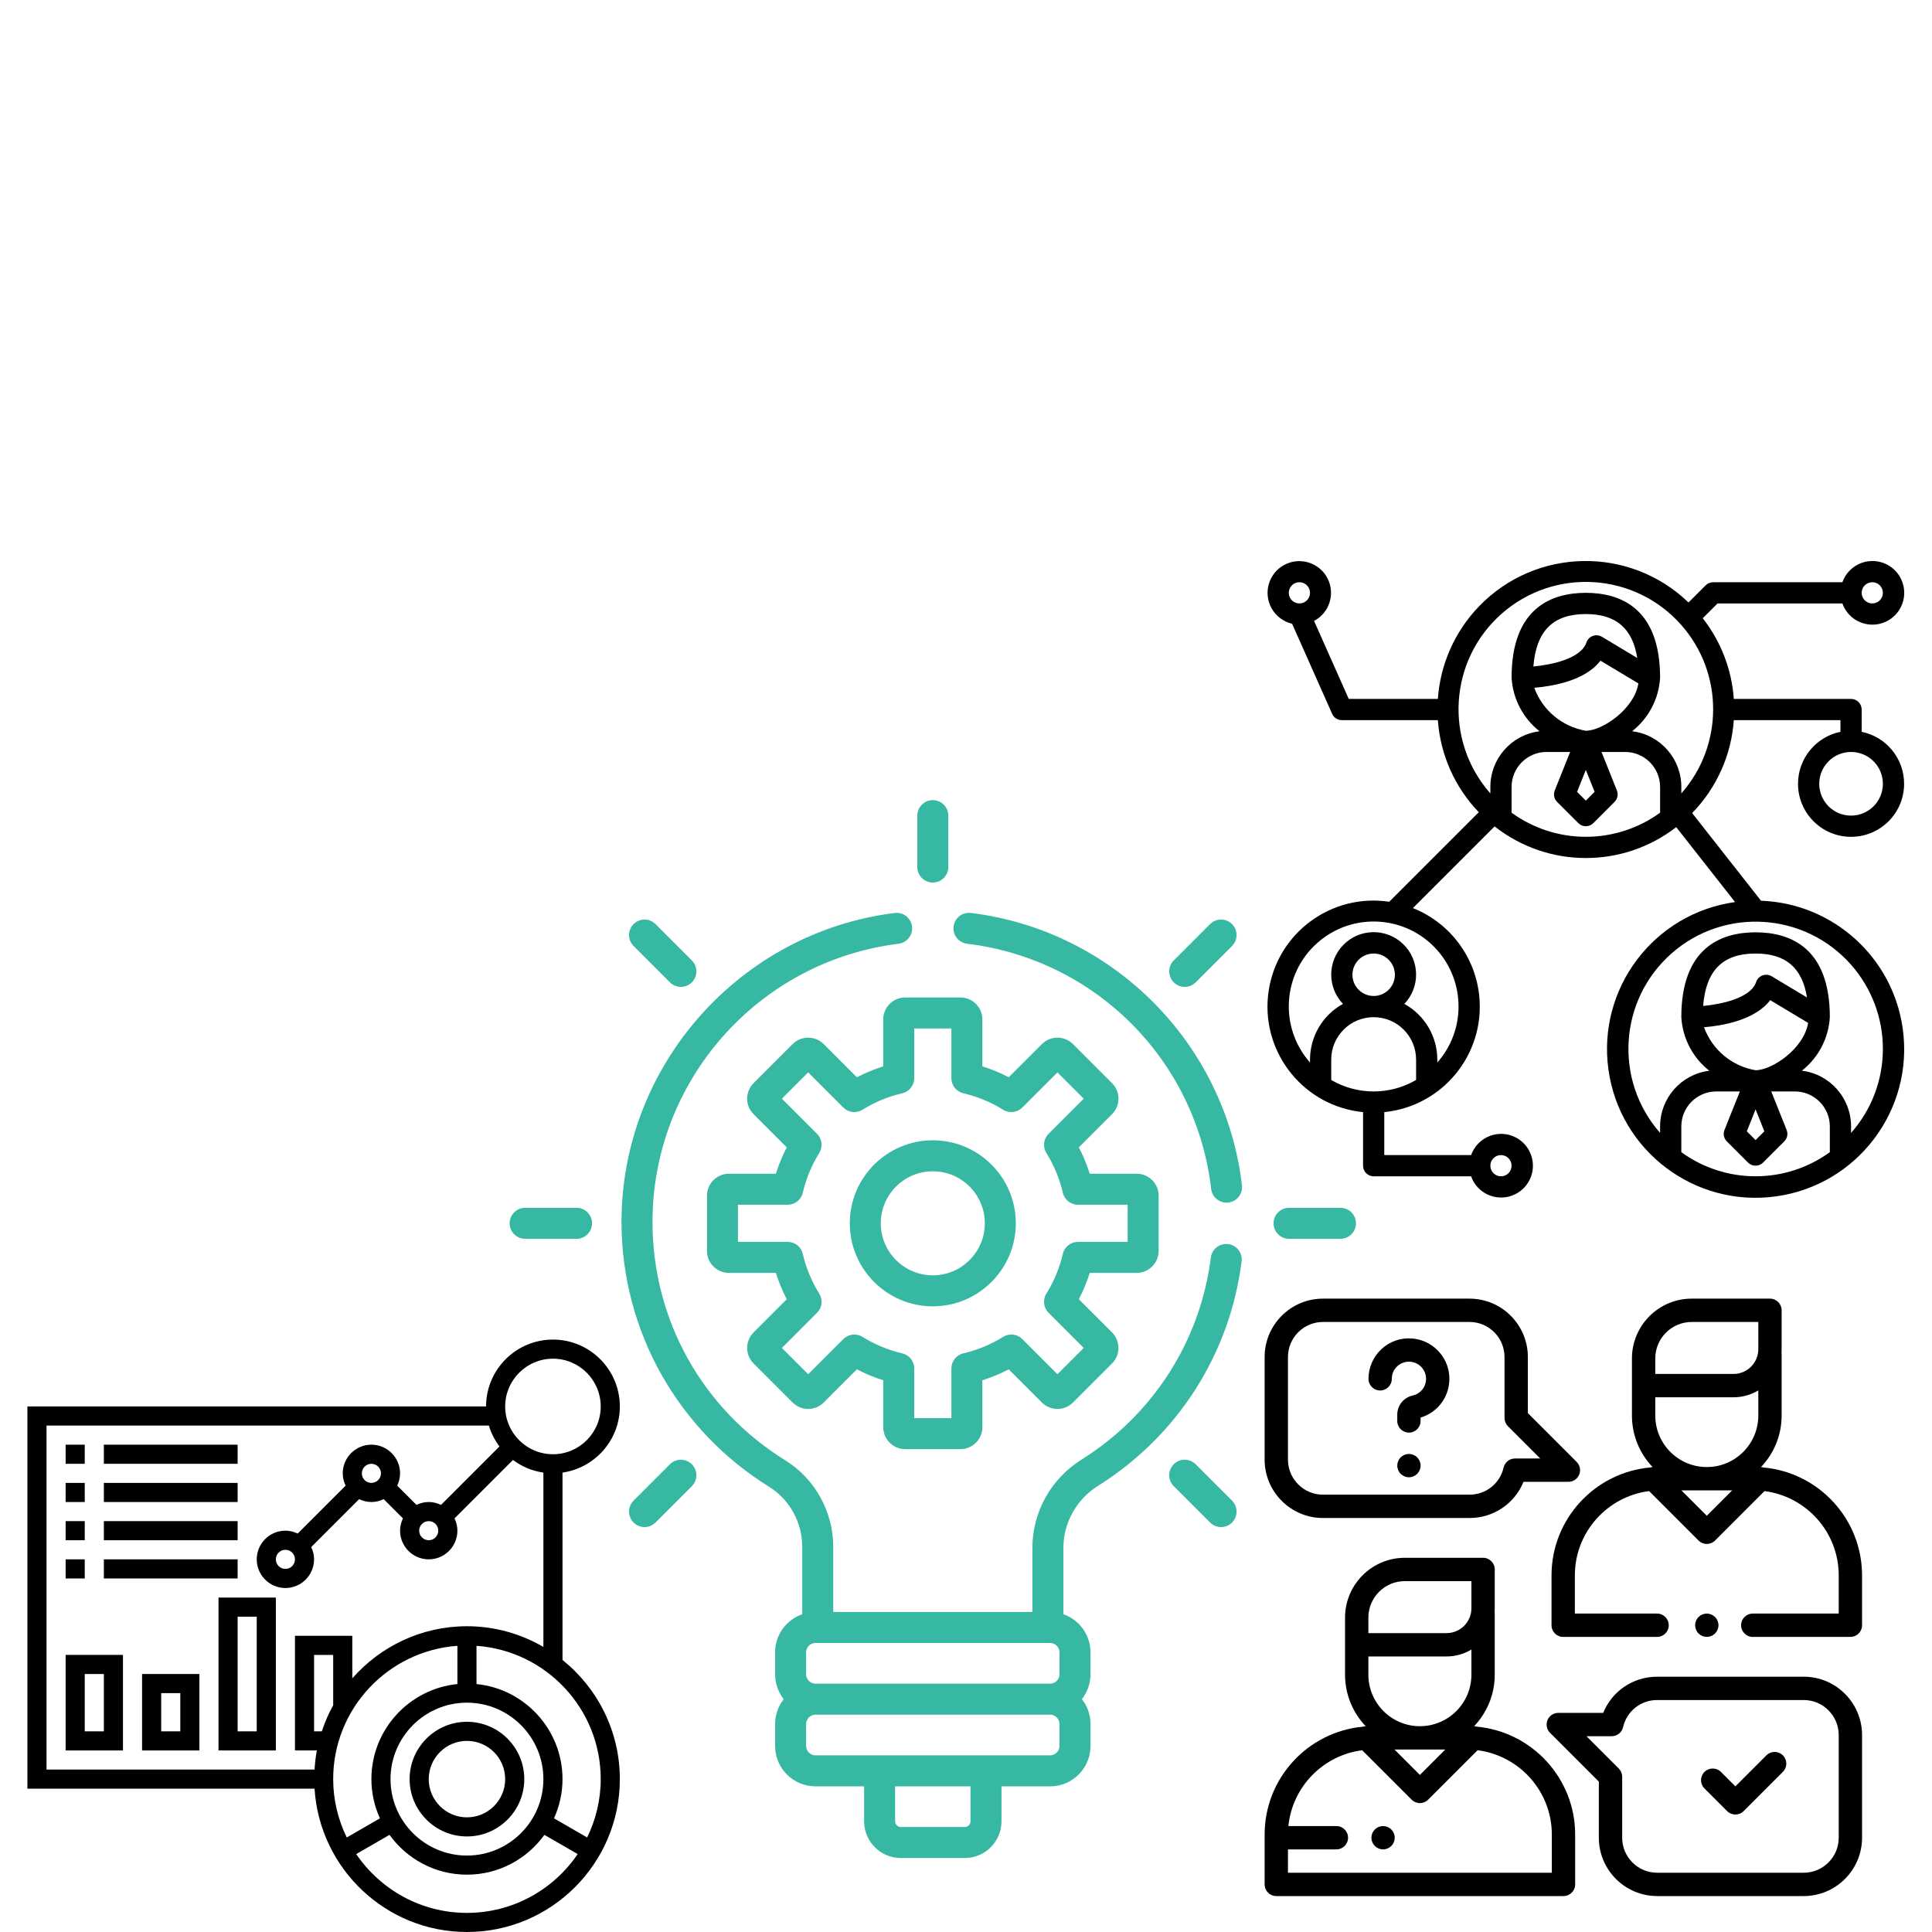
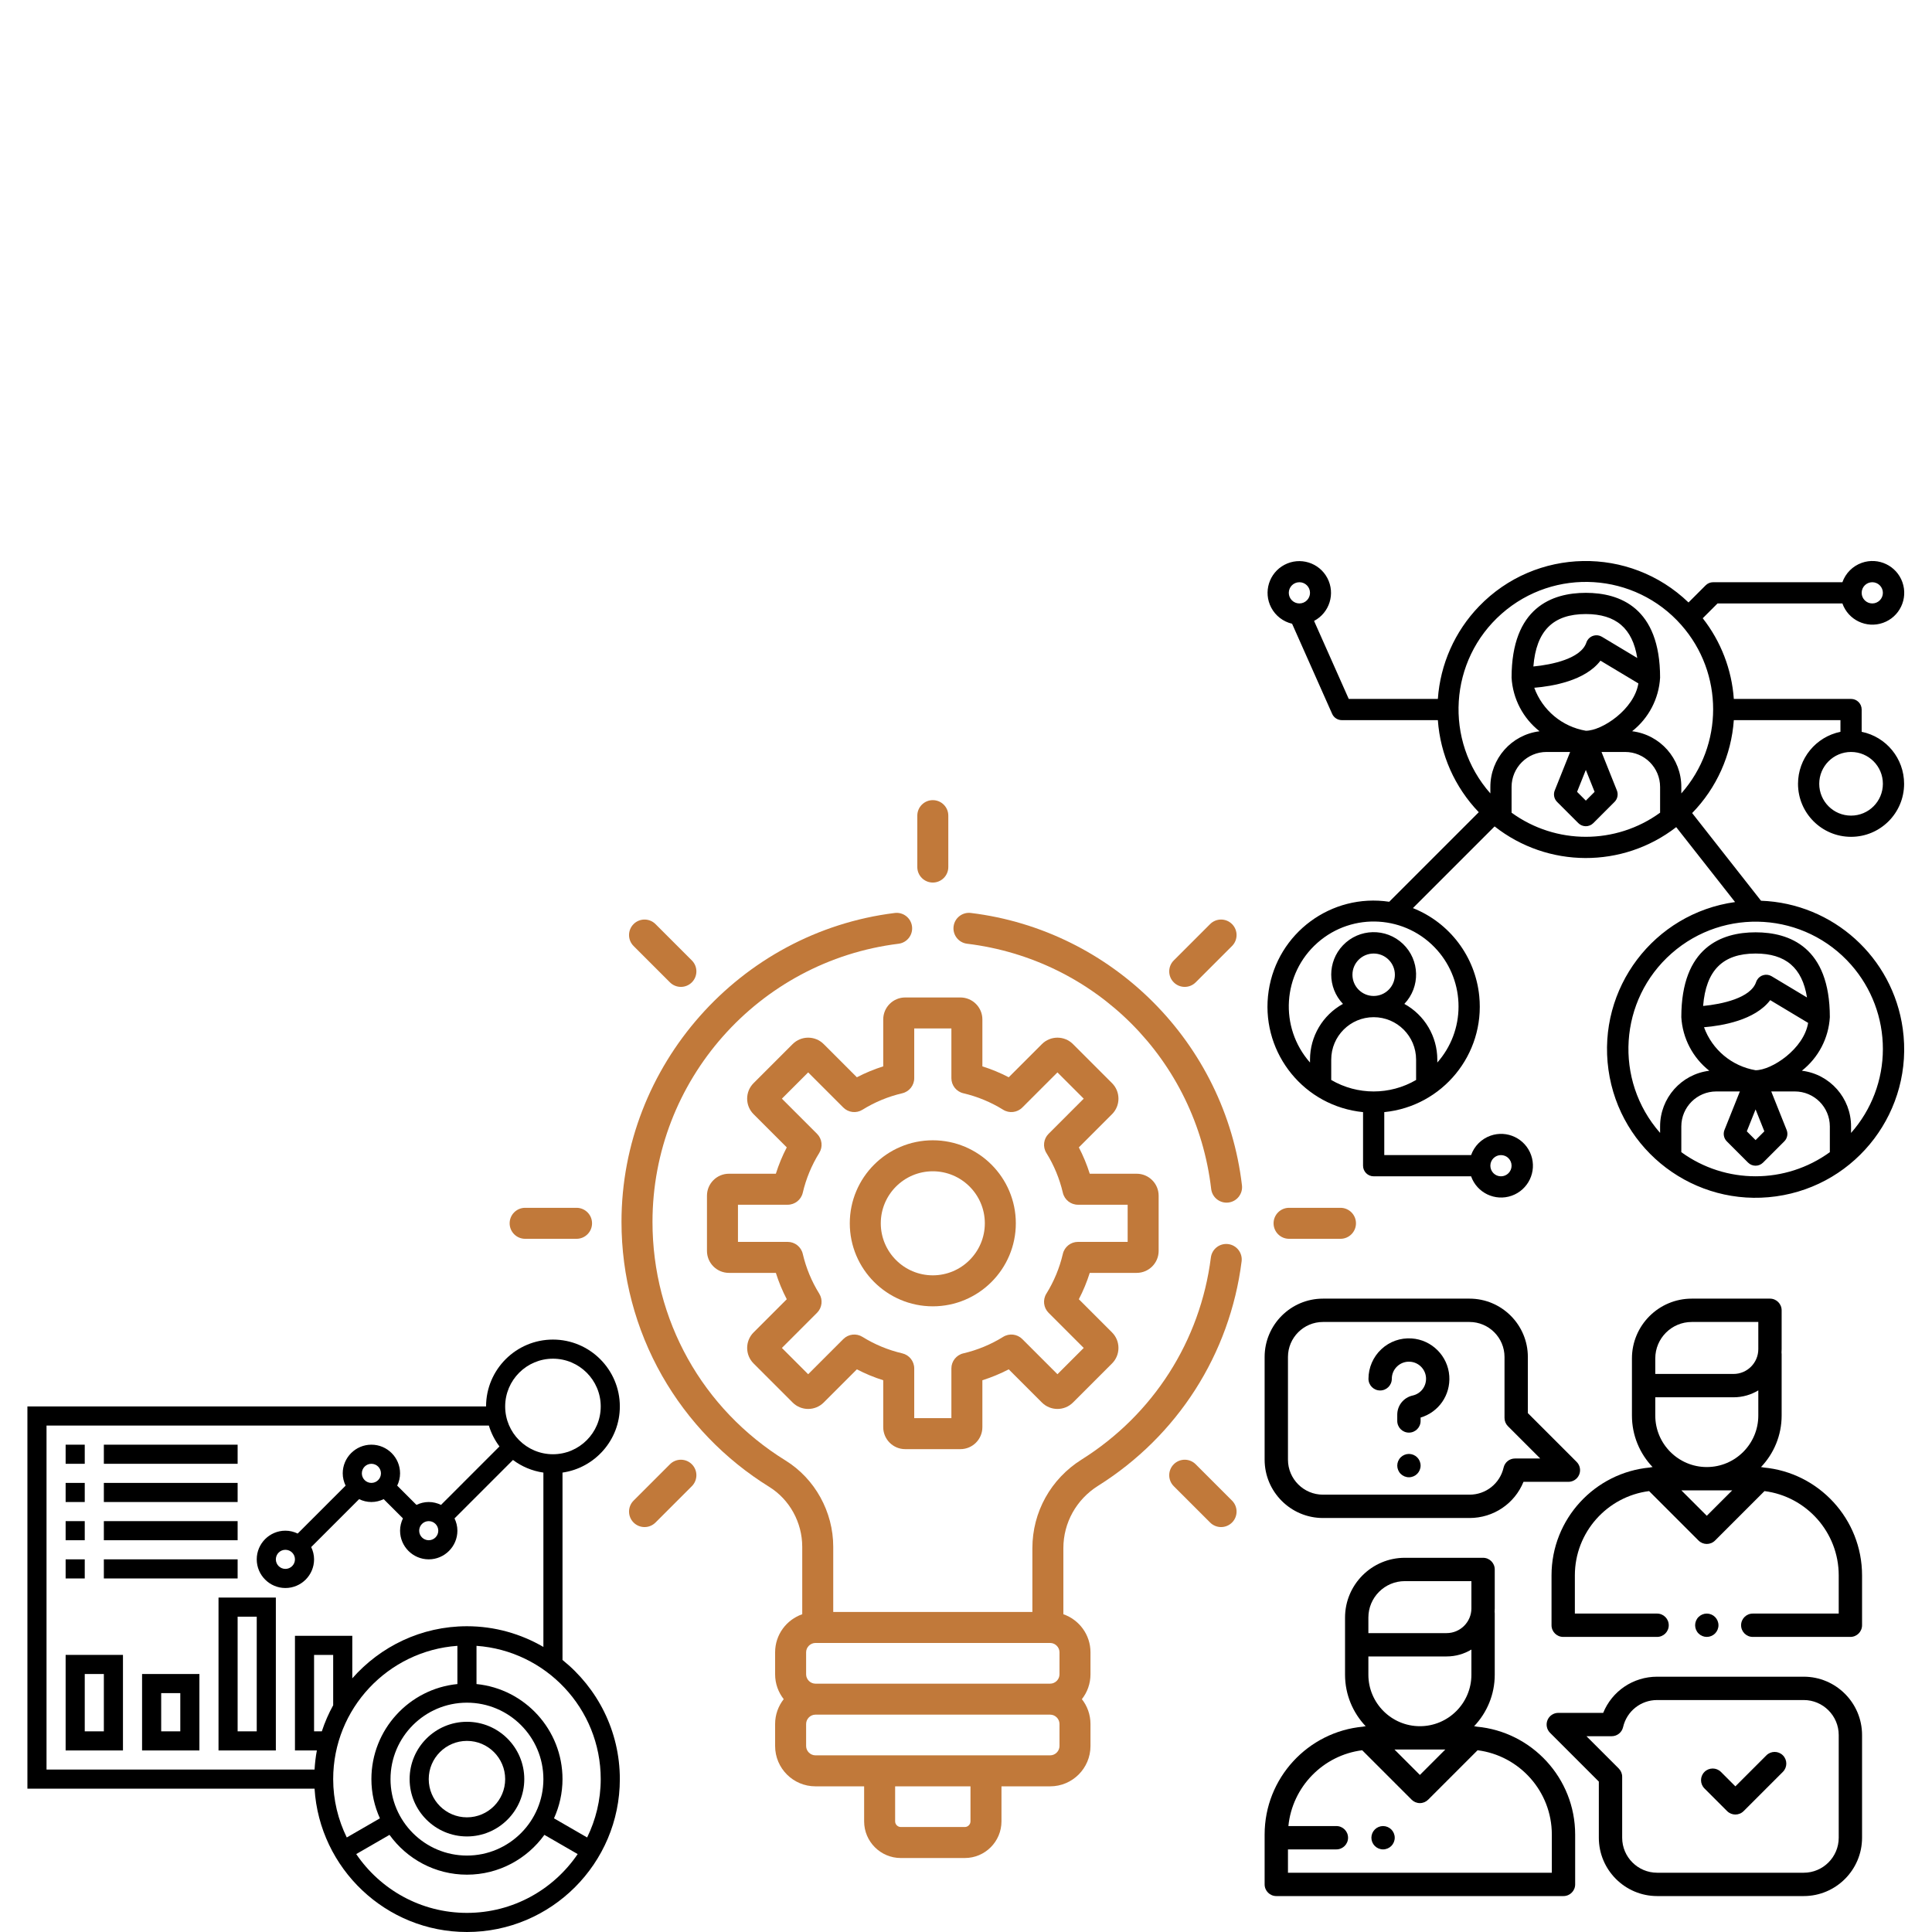
<svg xmlns="http://www.w3.org/2000/svg" version="1.1" id="Capa_1" x="0px" y="0px" viewBox="0 0 280 280" xml:space="preserve" width="280" height="280">
  <defs id="defs101" />
-   <g id="g6" fill="#36b8a3" transform="matrix(0.2994432,0,0,0.2994432,58.53174,115.9625)">
+   <g id="g6" fill="#c1793a" transform="matrix(0.2994432,0,0,0.2994432,58.53174,115.9625)">
    <g id="g4">
      <path d="m 354.675,180.814 h -22.714 c -1.387,-4.402 -3.151,-8.664 -5.28,-12.753 L 342.741,152 c 2.007,-2.007 3.112,-4.676 3.112,-7.515 0,-2.84 -1.105,-5.509 -3.112,-7.516 L 323.84,118.067 c -4.144,-4.141 -10.886,-4.143 -15.031,0.001 l -16.061,16.061 c -4.089,-2.129 -8.352,-3.894 -12.753,-5.28 v -22.715 c -10e-4,-5.86 -4.769,-10.629 -10.63,-10.629 h -26.731 c -5.86,0 -10.628,4.768 -10.628,10.629 v 22.715 c -4.402,1.387 -8.664,3.151 -12.754,5.28 L 203.19,118.067 c -4.144,-4.142 -10.886,-4.141 -15.03,0.001 l -18.9,18.9 c -2.008,2.007 -3.114,4.676 -3.114,7.516 0,2.839 1.106,5.508 3.113,7.515 l 16.061,16.061 c -2.129,4.089 -3.894,8.352 -5.28,12.753 h -22.715 c -5.86,0 -10.628,4.768 -10.628,10.629 v 26.731 c 0,5.86 4.768,10.628 10.628,10.628 h 22.715 c 1.387,4.401 3.151,8.665 5.28,12.753 l -16.061,16.061 c -4.144,4.144 -4.144,10.887 0,15.031 l 18.901,18.901 c 4.144,4.145 10.888,4.144 15.031,0 l 16.061,-16.061 c 4.089,2.129 8.353,3.894 12.754,5.28 v 22.715 c 0,5.86 4.768,10.628 10.628,10.628 h 26.731 c 5.86,0 10.629,-4.768 10.629,-10.628 v -22.715 c 4.4,-1.386 8.664,-3.151 12.753,-5.28 l 16.061,16.061 c 4.145,4.145 10.888,4.144 15.032,0 l 18.9,-18.901 c 2.007,-2.007 3.112,-4.676 3.112,-7.515 0,-2.839 -1.105,-5.508 -3.112,-7.516 l -16.061,-16.061 c 2.129,-4.089 3.894,-8.352 5.28,-12.753 h 22.715 c 5.86,0 10.629,-4.768 10.629,-10.628 v -26.731 c 10e-4,-5.86 -4.768,-10.628 -10.628,-10.628 z m -4.37,32.987 h -24.059 c -3.484,0 -6.509,2.399 -7.303,5.792 -1.599,6.835 -4.283,13.318 -7.978,19.267 -1.839,2.96 -1.396,6.796 1.067,9.261 l 17.011,17.011 -12.718,12.718 -17.011,-17.011 c -2.464,-2.464 -6.3,-2.908 -9.262,-1.068 -5.95,3.695 -12.433,6.379 -19.266,7.979 -3.393,0.793 -5.792,3.818 -5.792,7.303 v 24.06 h -17.985 v -24.06 c 0,-3.484 -2.399,-6.509 -5.792,-7.303 -6.833,-1.598 -13.316,-4.282 -19.267,-7.979 -2.959,-1.836 -6.796,-1.396 -9.261,1.068 l -17.011,17.011 -12.718,-12.718 17.011,-17.011 c 2.464,-2.464 2.906,-6.3 1.068,-9.261 -3.695,-5.95 -6.379,-12.433 -7.978,-19.267 -0.793,-3.393 -3.819,-5.792 -7.303,-5.792 h -24.059 v -17.985 h 24.059 c 3.484,0 6.509,-2.399 7.303,-5.792 1.599,-6.834 4.283,-13.317 7.978,-19.267 1.838,-2.96 1.396,-6.796 -1.068,-9.261 l -17.011,-17.011 12.718,-12.718 17.011,17.011 c 2.462,2.464 6.3,2.907 9.261,1.068 5.949,-3.695 12.432,-6.379 19.267,-7.978 3.393,-0.793 5.792,-3.818 5.792,-7.303 v -24.06 h 17.985 v 24.06 c 0,3.484 2.399,6.509 5.792,7.303 6.834,1.599 13.316,4.283 19.267,7.978 2.958,1.837 6.796,1.394 9.261,-1.068 l 17.011,-17.011 12.718,12.718 -17.011,17.011 c -2.464,2.464 -2.906,6.3 -1.067,9.261 3.694,5.948 6.378,12.431 7.978,19.267 0.794,3.393 3.818,5.792 7.303,5.792 h 24.059 z" id="path2" />
    </g>
  </g>
-   <g id="g12" fill="#36b8a3" transform="matrix(0.2994432,0,0,0.2994432,58.53174,115.9625)">
+   <g id="g12" fill="#c1793a" transform="matrix(0.2994432,0,0,0.2994432,58.53174,115.9625)">
    <g id="g10">
      <path d="m 256,164.628 c -22.156,0 -40.18,18.025 -40.18,40.18 0,22.155 18.025,40.18 40.18,40.18 22.155,0 40.18,-18.025 40.18,-40.18 0,-22.155 -18.024,-40.18 -40.18,-40.18 z m 0,65.36 c -13.884,0 -25.18,-11.296 -25.18,-25.18 0,-13.884 11.296,-25.18 25.18,-25.18 13.884,0 25.18,11.296 25.18,25.18 0,13.884 -11.296,25.18 -25.18,25.18 z" id="path8" />
    </g>
  </g>
-   <g id="g18" fill="#36b8a3" transform="matrix(0.2994432,0,0,0.2994432,58.53174,115.9625)">
+   <g id="g18" fill="#c1793a" transform="matrix(0.2994432,0,0,0.2994432,58.53174,115.9625)">
    <g id="g16">
      <path d="M 83.574,197.308 H 58.692 c -4.142,0 -7.5,3.358 -7.5,7.5 0,4.142 3.358,7.5 7.5,7.5 h 24.882 c 4.142,0 7.5,-3.358 7.5,-7.5 0,-4.142 -3.358,-7.5 -7.5,-7.5 z" id="path14" />
    </g>
  </g>
-   <g id="g24" fill="#36b8a3" transform="matrix(0.2994432,0,0,0.2994432,58.53174,115.9625)">
+   <g id="g24" fill="#c1793a" transform="matrix(0.2994432,0,0,0.2994432,58.53174,115.9625)">
    <g id="g22">
      <path d="m 453.309,197.308 h -24.882 c -4.143,0 -7.5,3.358 -7.5,7.5 0,4.142 3.357,7.5 7.5,7.5 h 24.882 c 4.143,0 7.5,-3.358 7.5,-7.5 0,-4.142 -3.358,-7.5 -7.5,-7.5 z" id="path20" />
    </g>
  </g>
-   <g id="g30" fill="#36b8a3" transform="matrix(0.2994432,0,0,0.2994432,58.53174,115.9625)">
+   <g id="g30" fill="#c1793a" transform="matrix(0.2994432,0,0,0.2994432,58.53174,115.9625)">
    <g id="g28">
      <path d="m 139.379,321.429 c -2.928,-2.929 -7.677,-2.929 -10.607,0 l -17.594,17.594 c -2.929,2.929 -2.929,7.678 0,10.607 2.929,2.929 7.678,2.929 10.607,0 l 17.594,-17.594 c 2.929,-2.929 2.929,-7.678 0,-10.607 z" id="path26" />
    </g>
  </g>
-   <g id="g36" fill="#36b8a3" transform="matrix(0.2994432,0,0,0.2994432,58.53174,115.9625)">
+   <g id="g36" fill="#c1793a" transform="matrix(0.2994432,0,0,0.2994432,58.53174,115.9625)">
    <g id="g34">
      <path d="m 400.822,59.988 c -2.93,-2.929 -7.678,-2.929 -10.608,0 L 372.62,77.582 c -2.929,2.929 -2.929,7.678 0,10.607 2.93,2.929 7.678,2.928 10.608,0 l 17.594,-17.594 c 2.929,-2.93 2.929,-7.679 0,-10.607 z" id="path32" />
    </g>
  </g>
-   <g id="g42" fill="#36b8a3" transform="matrix(0.2994432,0,0,0.2994432,58.53174,115.9625)">
+   <g id="g42" fill="#c1793a" transform="matrix(0.2994432,0,0,0.2994432,58.53174,115.9625)">
    <g id="g40">
      <path d="m 256.001,0 c -4.143,0 -7.5,3.358 -7.5,7.5 v 24.882 c 0,4.142 3.357,7.5 7.5,7.5 4.143,0 7.5,-3.358 7.5,-7.5 V 7.5 c 0,-4.142 -3.357,-7.5 -7.5,-7.5 z" id="path38" />
    </g>
  </g>
-   <g id="g48" fill="#36b8a3" transform="matrix(0.2994432,0,0,0.2994432,58.53174,115.9625)">
+   <g id="g48" fill="#c1793a" transform="matrix(0.2994432,0,0,0.2994432,58.53174,115.9625)">
    <g id="g46">
      <path d="m 400.822,339.023 -17.594,-17.594 c -2.93,-2.929 -7.678,-2.929 -10.608,0 -2.929,2.929 -2.929,7.679 0,10.607 l 17.594,17.594 c 2.93,2.929 7.678,2.929 10.608,0 2.929,-2.929 2.929,-7.678 0,-10.607 z" id="path44" />
    </g>
  </g>
-   <g id="g54" fill="#36b8a3" transform="matrix(0.2994432,0,0,0.2994432,58.53174,115.9625)">
+   <g id="g54" fill="#c1793a" transform="matrix(0.2994432,0,0,0.2994432,58.53174,115.9625)">
    <g id="g52">
      <path d="M 139.379,77.582 121.785,59.988 c -2.929,-2.929 -7.678,-2.929 -10.607,0 -2.929,2.929 -2.929,7.678 0,10.607 l 17.594,17.594 c 2.929,2.929 7.678,2.929 10.607,0 2.929,-2.93 2.929,-7.679 0,-10.607 z" id="path50" />
    </g>
  </g>
-   <g id="g60" fill="#36b8a3" transform="matrix(0.2994432,0,0,0.2994432,58.53174,115.9625)">
+   <g id="g60" fill="#c1793a" transform="matrix(0.2994432,0,0,0.2994432,58.53174,115.9625)">
    <g id="g58">
      <path d="M 405.629,186.435 C 397.558,117.56 342.961,62.958 274.409,54.602 c -4.105,-0.505 -7.852,2.426 -8.354,6.537 -0.501,4.112 2.426,7.852 6.538,8.354 62.257,7.588 110.837,56.395 118.136,118.688 0.447,3.817 3.688,6.627 7.439,6.627 0.292,0 0.586,-0.017 0.883,-0.051 4.116,-0.481 7.06,-4.207 6.578,-8.322 z" id="path56" />
    </g>
  </g>
-   <g id="g66" fill="#36b8a3" transform="matrix(0.2994432,0,0,0.2994432,58.53174,115.9625)">
+   <g id="g66" fill="#c1793a" transform="matrix(0.2994432,0,0,0.2994432,58.53174,115.9625)">
    <g id="g64">
      <path d="m 398.963,214.868 c -4.116,-0.524 -7.863,2.389 -8.383,6.499 -5.113,40.388 -27.909,76.025 -62.543,97.77 -14.931,9.375 -23.844,25.419 -23.844,42.917 v 30.867 H 207.81 v -31.55 c 0,-16.944 -8.855,-32.952 -23.108,-41.775 -40.306,-24.95 -64.37,-68.107 -64.371,-115.446 0,-68.352 51.198,-126.238 119.091,-134.648 4.111,-0.509 7.03,-4.255 6.521,-8.366 -0.509,-4.11 -4.253,-7.037 -8.366,-6.521 -75.015,9.293 -132.25,73.803 -132.249,149.535 0,26.133 6.797,51.881 19.658,74.461 12.467,21.89 30.386,40.472 51.818,53.739 9.871,6.11 16.002,17.23 16.002,29.02 v 32.643 c -7.626,2.65 -13.125,9.892 -13.125,18.409 v 10.692 c 0,4.527 1.564,8.688 4.161,12.001 -2.598,3.313 -4.161,7.473 -4.161,12.001 v 10.691 c 0,10.753 8.749,19.501 19.501,19.501 h 23.58 v 16.955 c 0,9.781 7.957,17.738 17.737,17.738 h 30.997 c 9.781,0 17.737,-7.957 17.737,-17.738 v -16.955 h 23.58 c 10.753,0 19.501,-8.749 19.501,-19.501 v -10.691 c 0,-4.527 -1.564,-8.688 -4.162,-12.001 2.598,-3.313 4.162,-7.473 4.162,-12.001 v -10.692 c 0,-8.518 -5.498,-15.759 -13.125,-18.409 v -31.96 c 0,-12.305 6.287,-23.599 16.82,-30.212 38.454,-24.144 63.768,-63.724 69.447,-108.59 0.525,-4.11 -2.384,-7.863 -6.493,-8.383 z M 274.235,494.262 c 0,1.483 -1.253,2.737 -2.736,2.737 h -30.997 c -1.483,0 -2.736,-1.253 -2.736,-2.737 v -16.955 h 36.469 z m 43.082,-36.456 c 0,2.439 -2.061,4.5 -4.5,4.5 -13.24,0 -101.138,0 -113.632,0 -2.439,0 -4.5,-2.061 -4.5,-4.5 v -10.691 c 0,-2.439 2.061,-4.5 4.5,-4.5 h 113.632 c 2.439,0 4.5,2.061 4.5,4.5 z m 0,-34.693 c 0,2.439 -2.061,4.5 -4.5,4.5 H 199.185 c -2.439,0 -4.5,-2.061 -4.5,-4.5 v -10.692 c 0,-2.439 2.061,-4.5 4.5,-4.5 h 113.632 c 2.439,0 4.5,2.061 4.5,4.5 z" id="path62" />
    </g>
  </g>
  <g id="g68" transform="translate(-251.1528,361.4814)">
</g>
  <g id="g70" transform="translate(-251.1528,361.4814)">
</g>
  <g id="g72" transform="translate(-251.1528,361.4814)">
</g>
  <g id="g74" transform="translate(-251.1528,361.4814)">
</g>
  <g id="g76" transform="translate(-251.1528,361.4814)">
</g>
  <g id="g78" transform="translate(-251.1528,361.4814)">
</g>
  <g id="g80" transform="translate(-251.1528,361.4814)">
</g>
  <g id="g82" transform="translate(-251.1528,361.4814)">
</g>
  <g id="g84" transform="translate(-251.1528,361.4814)">
</g>
  <g id="g86" transform="translate(-251.1528,361.4814)">
</g>
  <g id="g88" transform="translate(-251.1528,361.4814)">
</g>
  <g id="g90" transform="translate(-251.1528,361.4814)">
</g>
  <g id="g92" transform="translate(-251.1528,361.4814)">
</g>
  <g id="g94" transform="translate(-251.1528,361.4814)">
</g>
  <g id="g96" transform="translate(-251.1528,361.4814)">
</g>
  <g id="g936" transform="matrix(1.384813,0,0,1.384813,2.588109,192.7568)">
    <path id="path910" d="M 57,34.53 V 14.92 C 60.387,14.432 63,11.519 63,8 63,4.141 59.86,1 56,1 52.14,1 49,4.141 49,8 H 1 v 40 h 30.051 c 0.52,8.356 7.465,15 15.949,15 8.822,0 16,-7.178 16,-16 0,-5.039 -2.347,-9.535 -6,-12.47 z M 56,3 c 2.757,0 5,2.243 5,5 0,2.757 -2.243,5 -5,5 -2.757,0 -5,-2.243 -5,-5 0,-2.757 2.243,-5 5,-5 z M 3,10 h 46.295 c 0.239,0.798 0.619,1.533 1.107,2.185 l -6.116,6.116 C 43.894,18.113 43.462,18 43,18 c -0.462,0 -0.894,0.113 -1.285,0.301 L 39.7,16.286 C 39.887,15.894 40,15.462 40,15 c 0,-1.654 -1.346,-3 -3,-3 -1.654,0 -3,1.346 -3,3 0,0.462 0.113,0.894 0.301,1.285 L 29.286,21.3 C 28.894,21.113 28.462,21 28,21 c -1.654,0 -3,1.346 -3,3 0,1.654 1.346,3 3,3 1.654,0 3,-1.346 3,-3 0,-0.462 -0.113,-0.894 -0.301,-1.285 L 35.714,17.7 c 0.392,0.187 0.824,0.3 1.286,0.3 0.462,0 0.894,-0.113 1.285,-0.301 L 40.3,19.714 C 40.113,20.106 40,20.538 40,21 c 0,1.654 1.346,3 3,3 1.654,0 3,-1.346 3,-3 0,-0.462 -0.113,-0.894 -0.301,-1.285 l 6.117,-6.116 c 0.915,0.686 2.001,1.151 3.184,1.322 V 33.166 C 52.643,31.797 49.916,31 47,31 42.22,31 37.934,33.118 35,36.453 V 32 h -6 v 12 h 2.292 c -0.124,0.653 -0.199,1.322 -0.241,2 H 3 Z m 40,10 c 0.551,0 1,0.448 1,1 0,0.552 -0.449,1 -1,1 -0.551,0 -1,-0.448 -1,-1 0,-0.552 0.449,-1 1,-1 z m -7,-5 c 0,-0.552 0.449,-1 1,-1 0.551,0 1,0.448 1,1 0,0.552 -0.449,1 -1,1 -0.551,0 -1,-0.448 -1,-1 z m -7,9 c 0,0.552 -0.449,1 -1,1 -0.551,0 -1,-0.448 -1,-1 0,-0.552 0.449,-1 1,-1 0.551,0 1,0.448 1,1 z m 18,31 c -4.411,0 -8,-3.589 -8,-8 0,-4.411 3.589,-8 8,-8 4.411,0 8,3.589 8,8 0,4.411 -3.589,8 -8,8 z M 33,39.271 C 32.521,40.135 32.125,41.048 31.811,42 H 31 v -8 h 2 z m 13,-6.22 v 4 c -5.046,0.504 -9,4.773 -9,9.949 0,1.463 0.324,2.85 0.891,4.104 l -3.469,2.003 C 33.52,51.259 33,49.191 33,47 33,39.618 38.747,33.567 46,33.051 Z M 47,61 c -4.814,0 -9.068,-2.443 -11.588,-6.155 l 3.483,-2.011 C 40.713,55.352 43.664,57 47,57 c 3.336,0 6.287,-1.648 8.105,-4.166 l 3.483,2.011 C 56.068,58.557 51.814,61 47,61 Z M 59.578,53.107 56.109,51.104 C 56.676,49.85 57,48.463 57,47 57,41.824 53.046,37.554 48,37.051 v -4 c 7.253,0.516 13,6.567 13,13.949 0,2.191 -0.52,4.259 -1.422,6.107 z" />
    <path id="path912" d="m 47,41 c -3.309,0 -6,2.691 -6,6 0,3.309 2.691,6 6,6 3.309,0 6,-2.691 6,-6 0,-3.309 -2.691,-6 -6,-6 z m 0,10 c -2.206,0 -4,-1.794 -4,-4 0,-2.206 1.794,-4 4,-4 2.206,0 4,1.794 4,4 0,2.206 -1.794,4 -4,4 z" />
    <path id="path914" d="m 5,12 h 2 v 2 H 5 Z" />
    <path id="path916" d="m 9,12 h 14 v 2 H 9 Z" />
    <path id="path918" d="m 5,16 h 2 v 2 H 5 Z" />
    <path id="path920" d="m 9,16 h 14 v 2 H 9 Z" />
    <path id="path922" d="m 5,20 h 2 v 2 H 5 Z" />
    <path id="path924" d="m 9,20 h 14 v 2 H 9 Z" />
    <path id="path926" d="m 5,24 h 2 v 2 H 5 Z" />
    <path id="path928" d="m 9,24 h 14 v 2 H 9 Z" />
    <path id="path930" d="m 5,44 h 6 V 34 H 5 Z m 2,-8 h 2 v 6 H 7 Z" />
    <path id="path932" d="m 13,44 h 6 v -8 h -6 z m 2,-6 h 2 v 4 h -2 z" />
    <path id="path934" d="m 21,44 h 6 V 28 h -6 z m 2,-14 h 2 v 12 h -2 z" />
  </g>
  <g id="g1092" transform="matrix(0.1691099,0,0,0.1691099,183.2793,188.2083)">
    <g id="g963">
      <g id="g961">
        <path id="path959" d="m 181.72,366.814 c -0.723,-0.206 -1.463,-0.322 -2.208,-0.362 10.954,-11.513 17.7,-27.066 17.7,-44.174 v -52.611 c 0,-0.481 -0.046,-0.95 -0.111,-1.412 0.066,-0.95 0.111,-1.906 0.111,-2.872 v -33.286 c 0,-5.523 -4.477,-10 -10,-10 h -67.073 c -28.245,0 -51.223,22.979 -51.223,51.223 v 48.958 c 0,17.108 6.745,32.661 17.7,44.174 -0.744,0.04 -1.484,0.156 -2.206,0.362 C 37.153,371.093 0,410.924 0,459.276 V 502 c 0,5.523 4.477,10 10,10 h 246.127 c 5.523,0 10,-4.477 10,-10 v -42.724 c 0,-48.351 -37.151,-88.182 -84.407,-92.462 z M 88.916,286.001 v -12.682 c 0,-17.216 14.007,-31.223 31.223,-31.223 h 57.073 v 23.286 c 0,11.723 -9.537,21.26 -21.26,21.26 H 88.916 Z m 0,20.641 h 67.036 c 7.772,0 15.047,-2.162 21.26,-5.914 v 21.549 c 0,24.343 -19.805,44.148 -44.148,44.148 -24.343,0 -44.148,-19.805 -44.148,-44.148 z m 65.913,79.784 -21.765,21.766 -21.765,-21.766 z M 246.128,492 v 0 H 20 v -20 h 41.5 c 5.523,0 10,-4.477 10,-10 0,-5.523 -4.477,-10 -10,-10 H 20.365 c 3.359,-33.716 29.806,-60.717 63.255,-64.969 l 42.373,42.373 c 1.875,1.875 4.419,2.929 7.071,2.929 2.652,0 5.196,-1.054 7.071,-2.929 l 42.373,-42.373 c 35.824,4.553 63.62,35.204 63.62,72.245 z" />
      </g>
    </g>
    <g id="g969">
      <g id="g967">
        <path id="path965" d="m 427.595,144.718 c -0.723,-0.206 -1.464,-0.322 -2.21,-0.362 10.954,-11.513 17.699,-27.066 17.699,-44.174 V 47.57 c 0,-0.481 -0.046,-0.95 -0.111,-1.412 0.066,-0.95 0.111,-1.906 0.111,-2.872 V 10 c 0,-5.523 -4.477,-10 -10,-10 h -67.073 c -28.245,0 -51.223,22.979 -51.223,51.223 v 48.958 c 0,17.108 6.745,32.661 17.699,44.174 -0.745,0.04 -1.487,0.156 -2.21,0.362 -47.255,4.281 -84.405,44.112 -84.405,92.462 v 42.723 c 0,5.523 4.477,10 10,10 h 80.46 c 5.523,0 10,-4.477 10,-10 0,-5.523 -4.477,-10 -10,-10 h -70.46 V 237.18 c 0,-37.041 27.795,-67.692 63.619,-72.245 l 42.373,42.373 c 1.953,1.953 4.512,2.929 7.071,2.929 2.559,0 5.119,-0.976 7.071,-2.929 l 42.373,-42.373 C 464.205,169.489 492,200.139 492,237.18 v 32.723 h -73.667 c -5.523,0 -10,4.477 -10,10 0,5.523 4.477,10 10,10 H 502 c 5.523,0 10,-4.477 10,-10 V 237.18 c 0,-48.35 -37.151,-88.181 -84.405,-92.462 z m -48.658,41.377 -21.765,-21.765 h 43.53 z m 44.148,-85.914 c 0,24.343 -19.805,44.148 -44.148,44.148 -24.343,0 -44.148,-19.804 -44.148,-44.147 V 84.546 h 67.036 c 7.772,0 15.047,-2.163 21.26,-5.914 z m 0,-56.895 c 0,11.723 -9.537,21.26 -21.26,21.26 H 334.789 V 63.905 51.223 C 334.789,34.007 348.796,20 366.012,20 h 57.073 z" />
      </g>
    </g>
    <g id="g975">
      <g id="g973">
        <path id="path971" d="m 386.01,272.83 c -1.86,-1.86 -4.44,-2.93 -7.07,-2.93 -2.64,0 -5.21,1.07 -7.07,2.93 -1.87,1.86 -2.93,4.44 -2.93,7.07 0,2.64 1.06,5.21 2.93,7.07 1.86,1.87 4.43,2.93 7.07,2.93 2.63,0 5.21,-1.06 7.07,-2.93 1.86,-1.86 2.93,-4.43 2.93,-7.07 0,-2.63 -1.07,-5.21 -2.93,-7.07 z" />
      </g>
    </g>
    <g id="g981">
      <g id="g979">
        <path id="path977" d="M 267.405,139.929 225.584,98.108 V 50 c 0,-27.57 -22.43,-50 -50,-50 H 50 C 22.43,0 0,22.43 0,50 v 88 c 0,27.57 22.43,50 50,50 h 125.583 c 20.674,0 38.702,-12.407 46.266,-31 h 38.484 c 4.044,0 7.691,-2.437 9.239,-6.173 1.548,-3.736 0.692,-8.038 -2.167,-10.898 z M 214.554,137 c -4.659,0 -8.701,3.217 -9.746,7.758 C 201.66,158.442 189.643,168 175.583,168 H 50 C 33.458,168 20,154.542 20,138 V 50 C 20,33.458 33.458,20 50,20 h 125.583 c 16.542,0 30,13.458 30,30 v 52.25 c 0,2.652 1.054,5.196 2.929,7.071 L 236.191,137 Z" />
      </g>
    </g>
    <g id="g987">
      <g id="g985">
        <path id="path983" d="M 462,324 H 336.417 c -20.674,0 -38.702,12.407 -46.266,31 h -38.484 c -4.044,0 -7.691,2.437 -9.239,6.173 -1.548,3.736 -0.692,8.038 2.167,10.898 l 41.821,41.821 V 462 c 0,27.57 22.43,50 50,50 H 462 c 27.57,0 50,-22.43 50,-50 v -88 c 0,-27.57 -22.43,-50 -50,-50 z m 30,138 c 0,16.542 -13.458,30 -30,30 H 336.417 c -16.542,0 -30,-13.458 -30,-30 v -52.25 c 0,-2.652 -1.054,-5.196 -2.929,-7.071 L 275.809,375 h 21.637 c 4.659,0 8.701,-3.217 9.746,-7.758 C 310.34,353.558 322.357,344 336.417,344 H 462 c 16.542,0 30,13.458 30,30 z" />
      </g>
    </g>
    <g id="g993">
      <g id="g991">
        <path id="path989" d="m 444.156,391.392 c -3.904,-3.905 -10.236,-3.905 -14.141,0 l -26.583,26.583 -12.361,-12.361 c -3.905,-3.905 -10.237,-3.905 -14.143,0 -3.905,3.905 -3.905,10.237 0,14.143 l 19.432,19.432 c 1.953,1.953 4.512,2.929 7.071,2.929 2.559,0 5.119,-0.976 7.071,-2.929 l 33.654,-33.654 c 3.905,-3.905 3.905,-10.237 0,-14.143 z" />
      </g>
    </g>
    <g id="g999">
      <g id="g997">
        <path id="path995" d="m 158.253,66.268 c -1.182,-17.147 -15.004,-30.969 -32.151,-32.151 -9.723,-0.669 -18.991,2.611 -26.091,9.239 -7.001,6.535 -11.017,15.775 -11.017,25.349 0.001,5.524 4.478,10.001 10.001,10.001 5.523,0 10,-4.477 10,-10 0,-4.111 1.656,-7.921 4.664,-10.729 3.003,-2.804 6.938,-4.196 11.069,-3.906 7.239,0.499 13.074,6.334 13.573,13.573 0.505,7.319 -4.293,13.787 -11.408,15.379 -7.788,1.742 -13.227,8.513 -13.227,16.465 v 5.335 c 0,5.523 4.477,10 10,10 5.523,0 10,-4.477 10,-10 v -2.91 c 15.494,-4.622 25.719,-19.229 24.587,-35.645 z" />
      </g>
    </g>
    <g id="g1005">
      <g id="g1003">
        <path id="path1001" d="m 130.74,136.02 c -1.86,-1.86 -4.44,-2.93 -7.07,-2.93 -2.64,0 -5.21,1.07 -7.07,2.93 -1.87,1.86 -2.93,4.44 -2.93,7.07 0,2.63 1.06,5.21 2.93,7.07 1.86,1.86 4.43,2.93 7.07,2.93 2.63,0 5.21,-1.07 7.07,-2.93 1.86,-1.86 2.93,-4.44 2.93,-7.07 0,-2.63 -1.07,-5.21 -2.93,-7.07 z" />
      </g>
    </g>
    <g id="g1011">
      <g id="g1009">
        <path id="path1007" d="m 108.57,454.93 c -1.86,-1.86 -4.44,-2.93 -7.07,-2.93 -2.63,0 -5.21,1.07 -7.07,2.93 -1.86,1.86 -2.93,4.44 -2.93,7.07 0,2.63 1.07,5.21 2.93,7.07 1.86,1.86 4.44,2.93 7.07,2.93 2.63,0 5.21,-1.07 7.07,-2.93 1.86,-1.86 2.93,-4.44 2.93,-7.07 0,-2.63 -1.07,-5.21 -2.93,-7.07 z" />
      </g>
    </g>
    <g id="g1013">
</g>
    <g id="g1015">
</g>
    <g id="g1017">
</g>
    <g id="g1019">
</g>
    <g id="g1021">
</g>
    <g id="g1023">
</g>
    <g id="g1025">
</g>
    <g id="g1027">
</g>
    <g id="g1029">
</g>
    <g id="g1031">
</g>
    <g id="g1033">
</g>
    <g id="g1035">
</g>
    <g id="g1037">
</g>
    <g id="g1039">
</g>
    <g id="g1041">
</g>
  </g>
  <g id="g1155" transform="matrix(0.1921876,0,0,0.1921876,183.6887,81.30411)">
    <g id="g1098">
      <g id="g1096">
        <path id="path1094" d="m 372.189,256.191 -51.928,-66.104 c 18.439,-18.904 29.574,-43.737 31.424,-70.08 h 80.408 v 8.8 c -18.613,3.825 -31.979,20.198 -32,39.2 0.005,22.091 17.917,39.996 40.008,39.992 22.091,-0.004 39.996,-17.917 39.992,-40.008 -0.004,-19.005 -13.379,-35.383 -32,-39.184 v -16.8 c 0,-4.418 -3.582,-8 -8,-8 h -88.408 c -1.564,-22.165 -9.728,-43.355 -23.44,-60.84 l 11.16,-11.16 h 94.16 c 4.418,12.497 18.131,19.046 30.627,14.627 12.497,-4.418 19.046,-18.131 14.627,-30.627 C 474.4,3.511 460.689,-3.039 448.193,1.379 441.358,3.795 435.982,9.172 433.566,16.006 h -97.472 c -2.122,0 -4.156,0.844 -5.656,2.344 l -12.92,12.92 C 273.06,-11.546 202.31,-10.215 159.493,34.243 141.295,53.139 130.324,77.835 128.502,104.006 h -67.2 L 35.149,45.183 C 46.84,39.03 51.33,24.566 45.178,12.875 39.026,1.184 24.561,-3.305 12.87,2.847 1.18,8.999 -3.31,23.463 2.842,35.154 6.075,41.298 11.819,45.735 18.581,47.31 l 30.2,67.952 c 1.286,2.887 4.152,4.746 7.312,4.744 h 72.408 c 1.842,26.04 12.762,50.608 30.856,69.424 l -67.536,67.536 c -43.669,-6.543 -84.374,23.553 -90.917,67.222 -6.543,43.669 23.553,84.374 67.222,90.917 1.318,0.198 2.641,0.362 3.967,0.493 v 40.408 c 0,4.418 3.582,8 8,8 h 73.472 c 4.418,12.497 18.131,19.046 30.627,14.627 12.496,-4.419 19.046,-18.131 14.627,-30.627 -4.419,-12.496 -18.131,-19.046 -30.627,-14.627 -6.835,2.416 -12.211,7.793 -14.627,14.627 H 88.093 v -32.408 c 43.938,-4.38 76.007,-43.55 71.627,-87.489 -2.964,-29.732 -22.26,-55.331 -50.027,-66.367 l 61.6,-61.6 c 40.116,31.586 96.582,31.813 136.952,0.552 l 44.384,56.496 c -61.285,8.549 -104.036,65.16 -95.487,126.444 8.549,61.285 65.16,104.036 126.444,95.487 61.285,-8.549 104.036,-65.16 95.487,-126.444 -7.508,-53.83 -52.569,-94.507 -106.884,-96.486 z m 91.904,-88.184 c 0,13.255 -10.745,24 -24,24 -13.255,0 -24,-10.745 -24,-24 0,-13.255 10.745,-24 24,-24 13.255,0 24,10.745 24,24 z m -8,-152 c 4.418,0 8,3.582 8,8 0,4.418 -3.582,8 -8,8 -4.418,0 -8,-3.582 -8,-8 0,-4.418 3.582,-8 8,-8 z m -432,16 c -4.418,0 -8,-3.582 -8,-8 0,-4.418 3.582,-8 8,-8 4.418,0 8,3.582 8,8 0,4.418 -3.582,8 -8,8 z m 152,416 c 4.418,0 8,3.582 8,8 0,4.418 -3.582,8 -8,8 -4.418,0 -8,-3.582 -8,-8 0,-4.418 3.582,-8 8,-8 z m -64,-56.656 c -19.771,11.546 -44.229,11.546 -64,0 v -15.344 c 0,-17.673 14.327,-32 32,-32 17.673,0 32,14.327 32,32 z m -48,-79.344 c 0,-8.837 7.163,-16 16,-16 8.837,0 16,7.163 16,16 0,8.837 -7.163,16 -16,16 -8.837,0 -16,-7.164 -16,-16 z m 64,-18.472 c 10.342,11.727 16.034,26.835 16,42.472 -0.003,15.546 -5.694,30.553 -16,42.192 v -2.192 c -0.01,-17.49 -9.533,-33.591 -24.856,-42.024 12.203,-12.784 11.731,-33.04 -1.053,-45.243 -12.784,-12.202 -33.04,-11.731 -45.243,1.053 -11.803,12.365 -11.803,31.824 0,44.189 -15.32,8.435 -24.839,24.535 -24.848,42.024 v 2.192 c -23.379,-26.51 -20.841,-66.953 5.668,-90.332 26.51,-23.379 66.953,-20.841 90.332,5.669 z m 168,-103.736 c -33.397,24.246 -78.603,24.246 -112,0 v -19.392 c 0,-14.58 11.82,-26.4 26.4,-26.4 h 17.76 l -11.608,29.024 c -1.189,2.973 -0.49,6.37 1.776,8.632 l 16,16 c 3.124,3.123 8.188,3.123 11.312,0 l 16,-16 c 2.266,-2.263 2.965,-5.659 1.776,-8.632 l -11.6,-29.024 h 17.784 c 14.58,0 26.4,11.82 26.4,26.4 z M 241.238,59.887 c -0.3,0.5 -0.544,1.03 -0.728,1.583 -4.048,12.136 -25.903,16.736 -39.975,18.072 2.146,-26.81 14.762,-39.536 39.559,-39.536 22.704,0 35.2,10.736 38.776,33.136 l -26.656,-16 c -3.79,-2.272 -8.704,-1.043 -10.976,2.745 z m 9.887,15.272 28.592,17.16 c -3.208,19.584 -27.344,35.688 -39.624,35.688 -17.843,-3.039 -32.686,-15.412 -38.888,-32.416 13.696,-1.128 38.424,-5.28 49.92,-20.432 z m -4.424,98.92 -6.608,6.616 -6.608,-6.616 6.608,-16.536 z m 28.296,-45.704 c 12.48,-9.821 20.159,-24.515 21.096,-40.368 0,-52.896 -30.456,-64 -56,-64 -25.544,0 -56,11.104 -56,64 0.93,15.862 8.61,30.566 21.096,40.392 -21.206,2.613 -37.127,20.641 -37.096,42.008 v 4.864 C 133.024,135.507 136.83,74.842 176.595,39.773 216.36,4.704 277.024,8.51 312.093,48.274 c 32,36.285 32,90.711 0,126.996 v -4.864 c 0.043,-21.375 -15.881,-39.418 -37.096,-42.031 z m 149.096,317.424 c -33.397,24.246 -78.603,24.246 -112,0 v -19.392 c 0,-14.58 11.82,-26.4 26.4,-26.4 h 17.76 l -11.608,29.024 c -1.189,2.973 -0.49,6.369 1.776,8.632 l 16,16 c 3.124,3.123 8.188,3.123 11.312,0 l 16,-16 c 2.266,-2.263 2.965,-5.659 1.776,-8.632 l -11.6,-29.024 h 17.784 c 14.58,0 26.4,11.82 26.4,26.4 z m -44.968,-114.64 v -0.008 l 28.592,17.16 c -3.208,19.592 -27.344,35.696 -39.624,35.696 -17.843,-3.039 -32.686,-15.412 -38.888,-32.416 13.696,-1.128 38.424,-5.281 49.92,-20.432 z m -50.592,4.384 v 0 c 2.144,-26.808 14.76,-39.536 39.56,-39.536 22.704,0 35.2,10.736 38.776,33.136 l -26.656,-16 c -3.789,-2.273 -8.703,-1.044 -10.976,2.745 -0.3,0.5 -0.544,1.03 -0.728,1.583 -4.048,12.136 -25.904,16.736 -39.976,18.072 z m 46.168,94.536 -6.608,6.616 -6.608,-6.616 6.608,-16.536 z m 65.392,1.215 v -4.888 c 0.043,-21.376 -15.881,-39.418 -37.096,-42.032 12.48,-9.821 20.159,-24.515 21.096,-40.368 0,-52.896 -30.456,-64 -56,-64 -25.544,0 -56,11.104 -56,64 0.93,15.862 8.61,30.566 21.096,40.392 -21.206,2.613 -37.127,20.641 -37.096,42.008 v 4.864 c -34.987,-39.795 -31.089,-100.419 8.706,-135.406 39.795,-34.987 100.419,-31.089 135.406,8.706 15.416,17.534 23.909,40.088 23.888,63.435 -0.005,23.32 -8.541,45.831 -24,63.289 z" />
      </g>
    </g>
    <g id="g1100">
</g>
    <g id="g1102">
</g>
    <g id="g1104">
</g>
    <g id="g1106">
</g>
    <g id="g1108">
</g>
    <g id="g1110">
</g>
    <g id="g1112">
</g>
    <g id="g1114">
</g>
    <g id="g1116">
</g>
    <g id="g1118">
</g>
    <g id="g1120">
</g>
    <g id="g1122">
</g>
    <g id="g1124">
</g>
    <g id="g1126">
</g>
    <g id="g1128">
</g>
  </g>
</svg>
